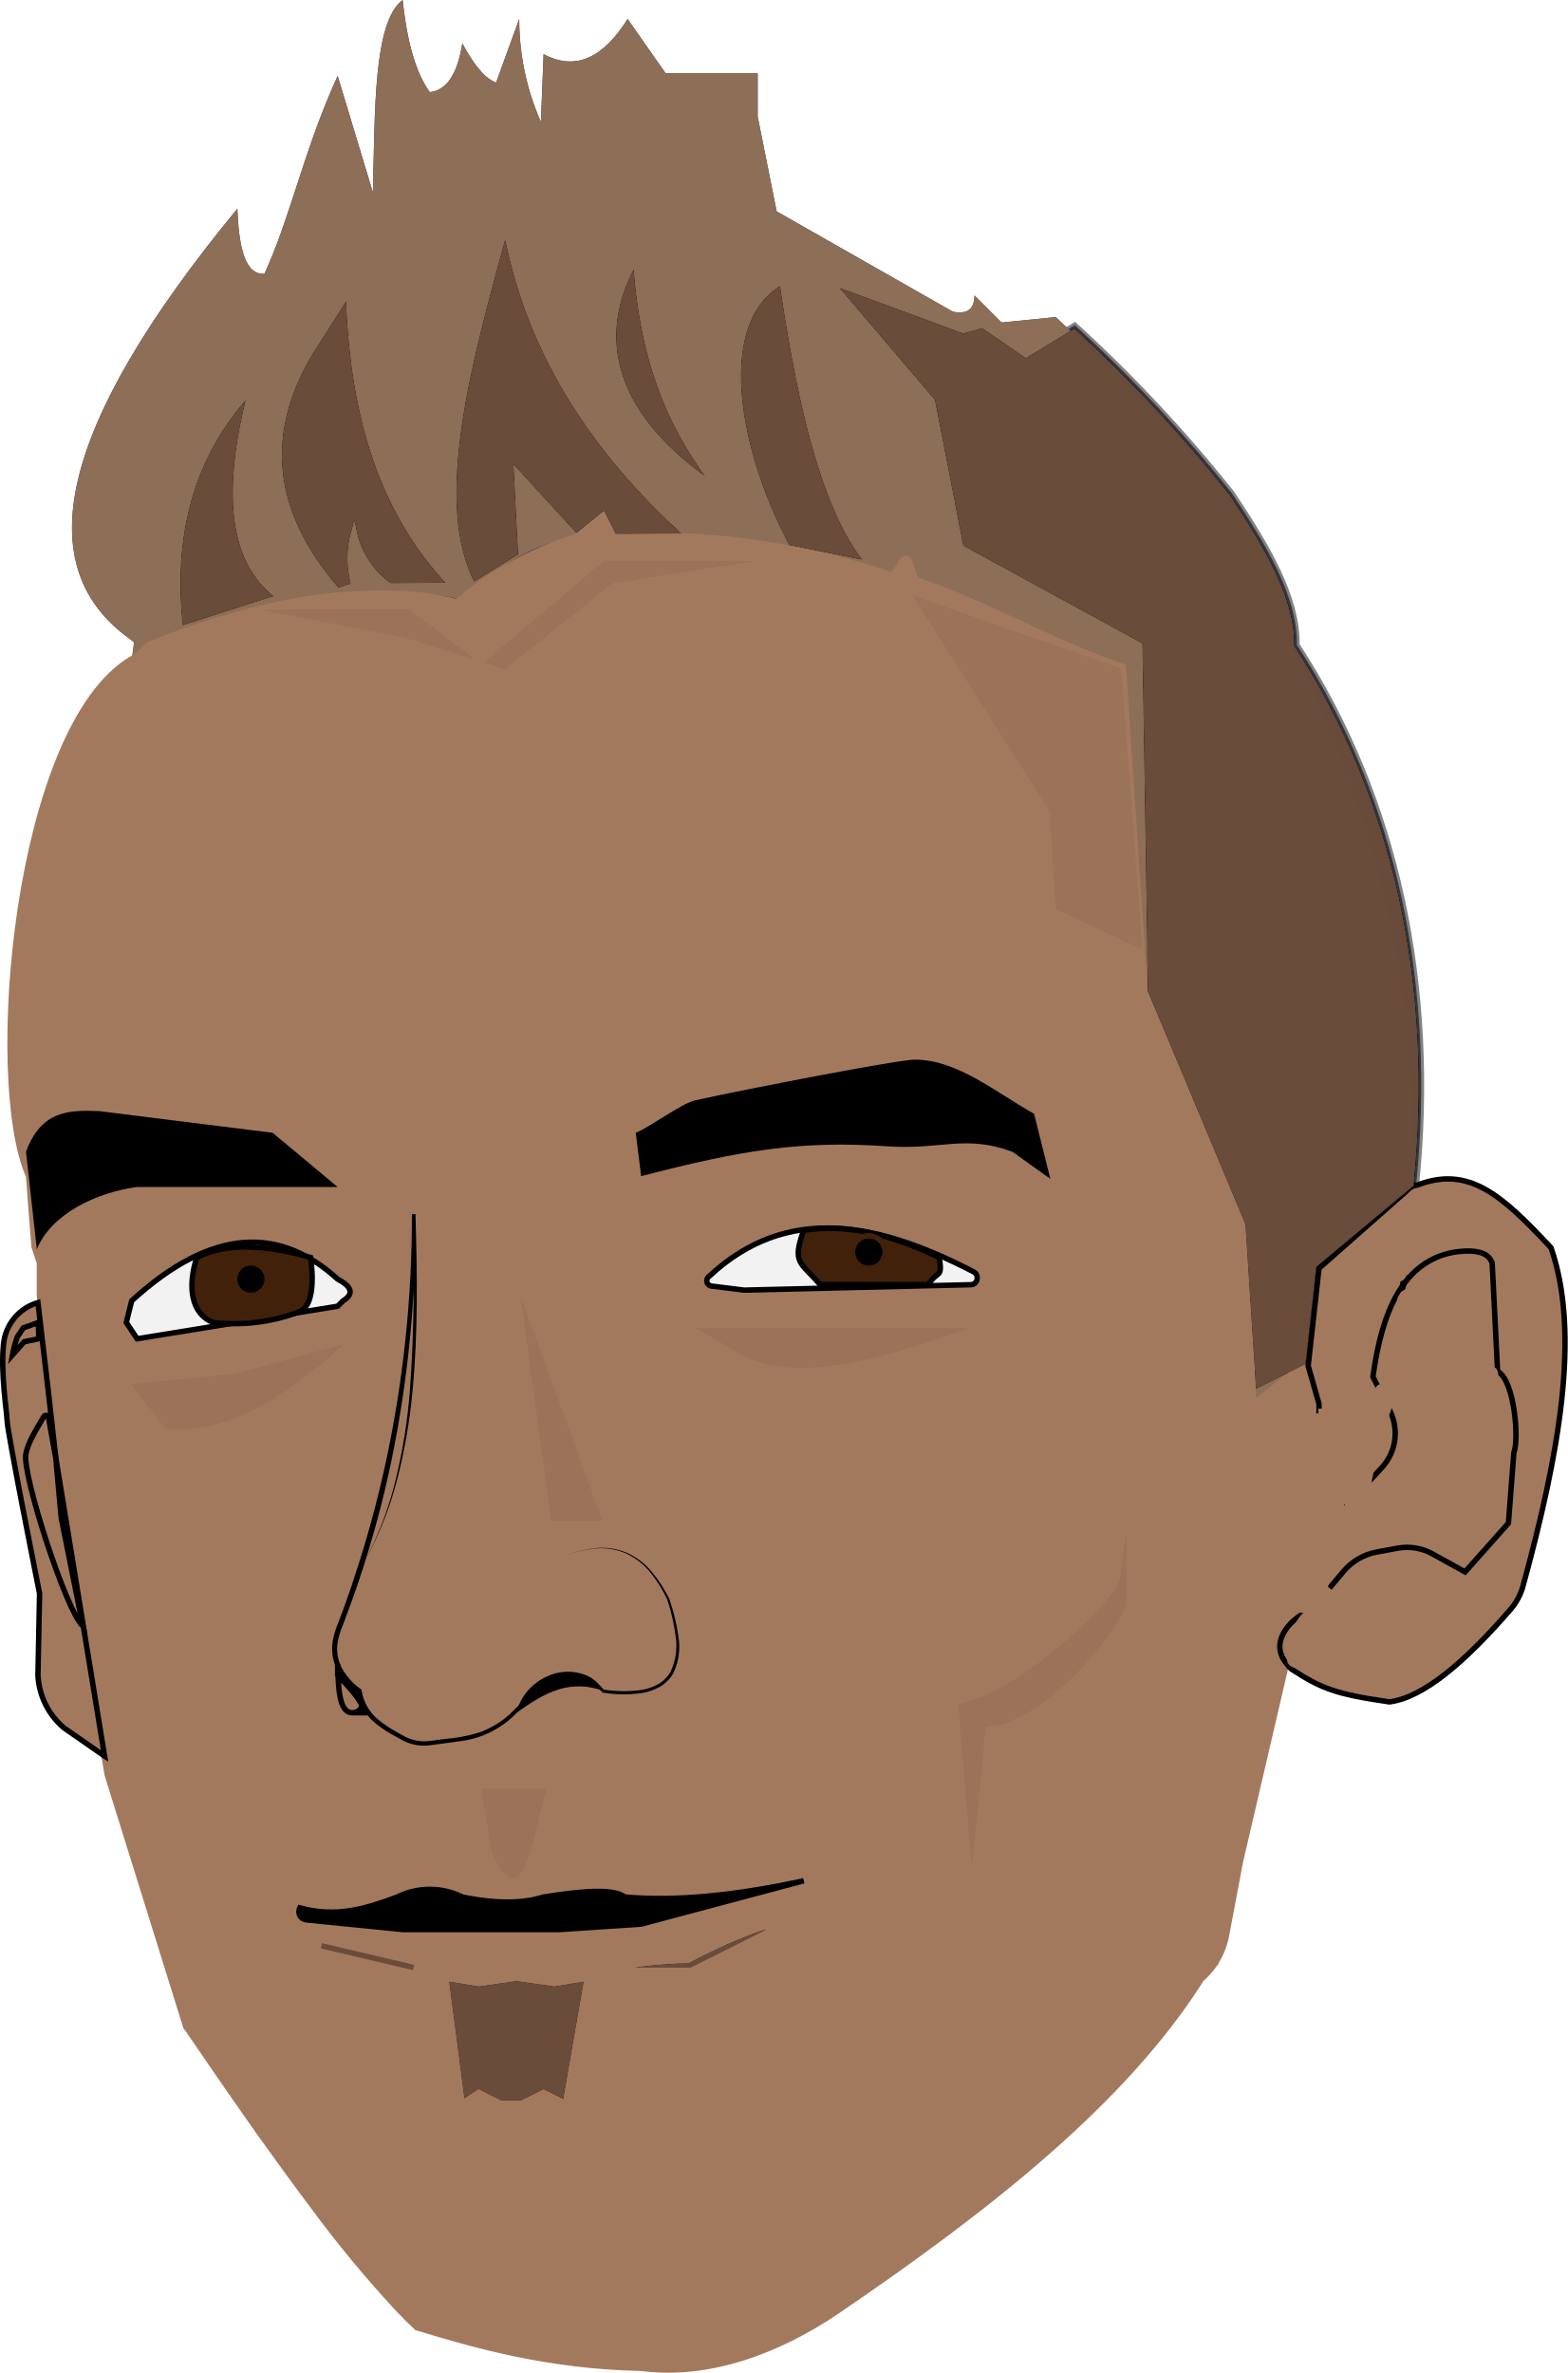
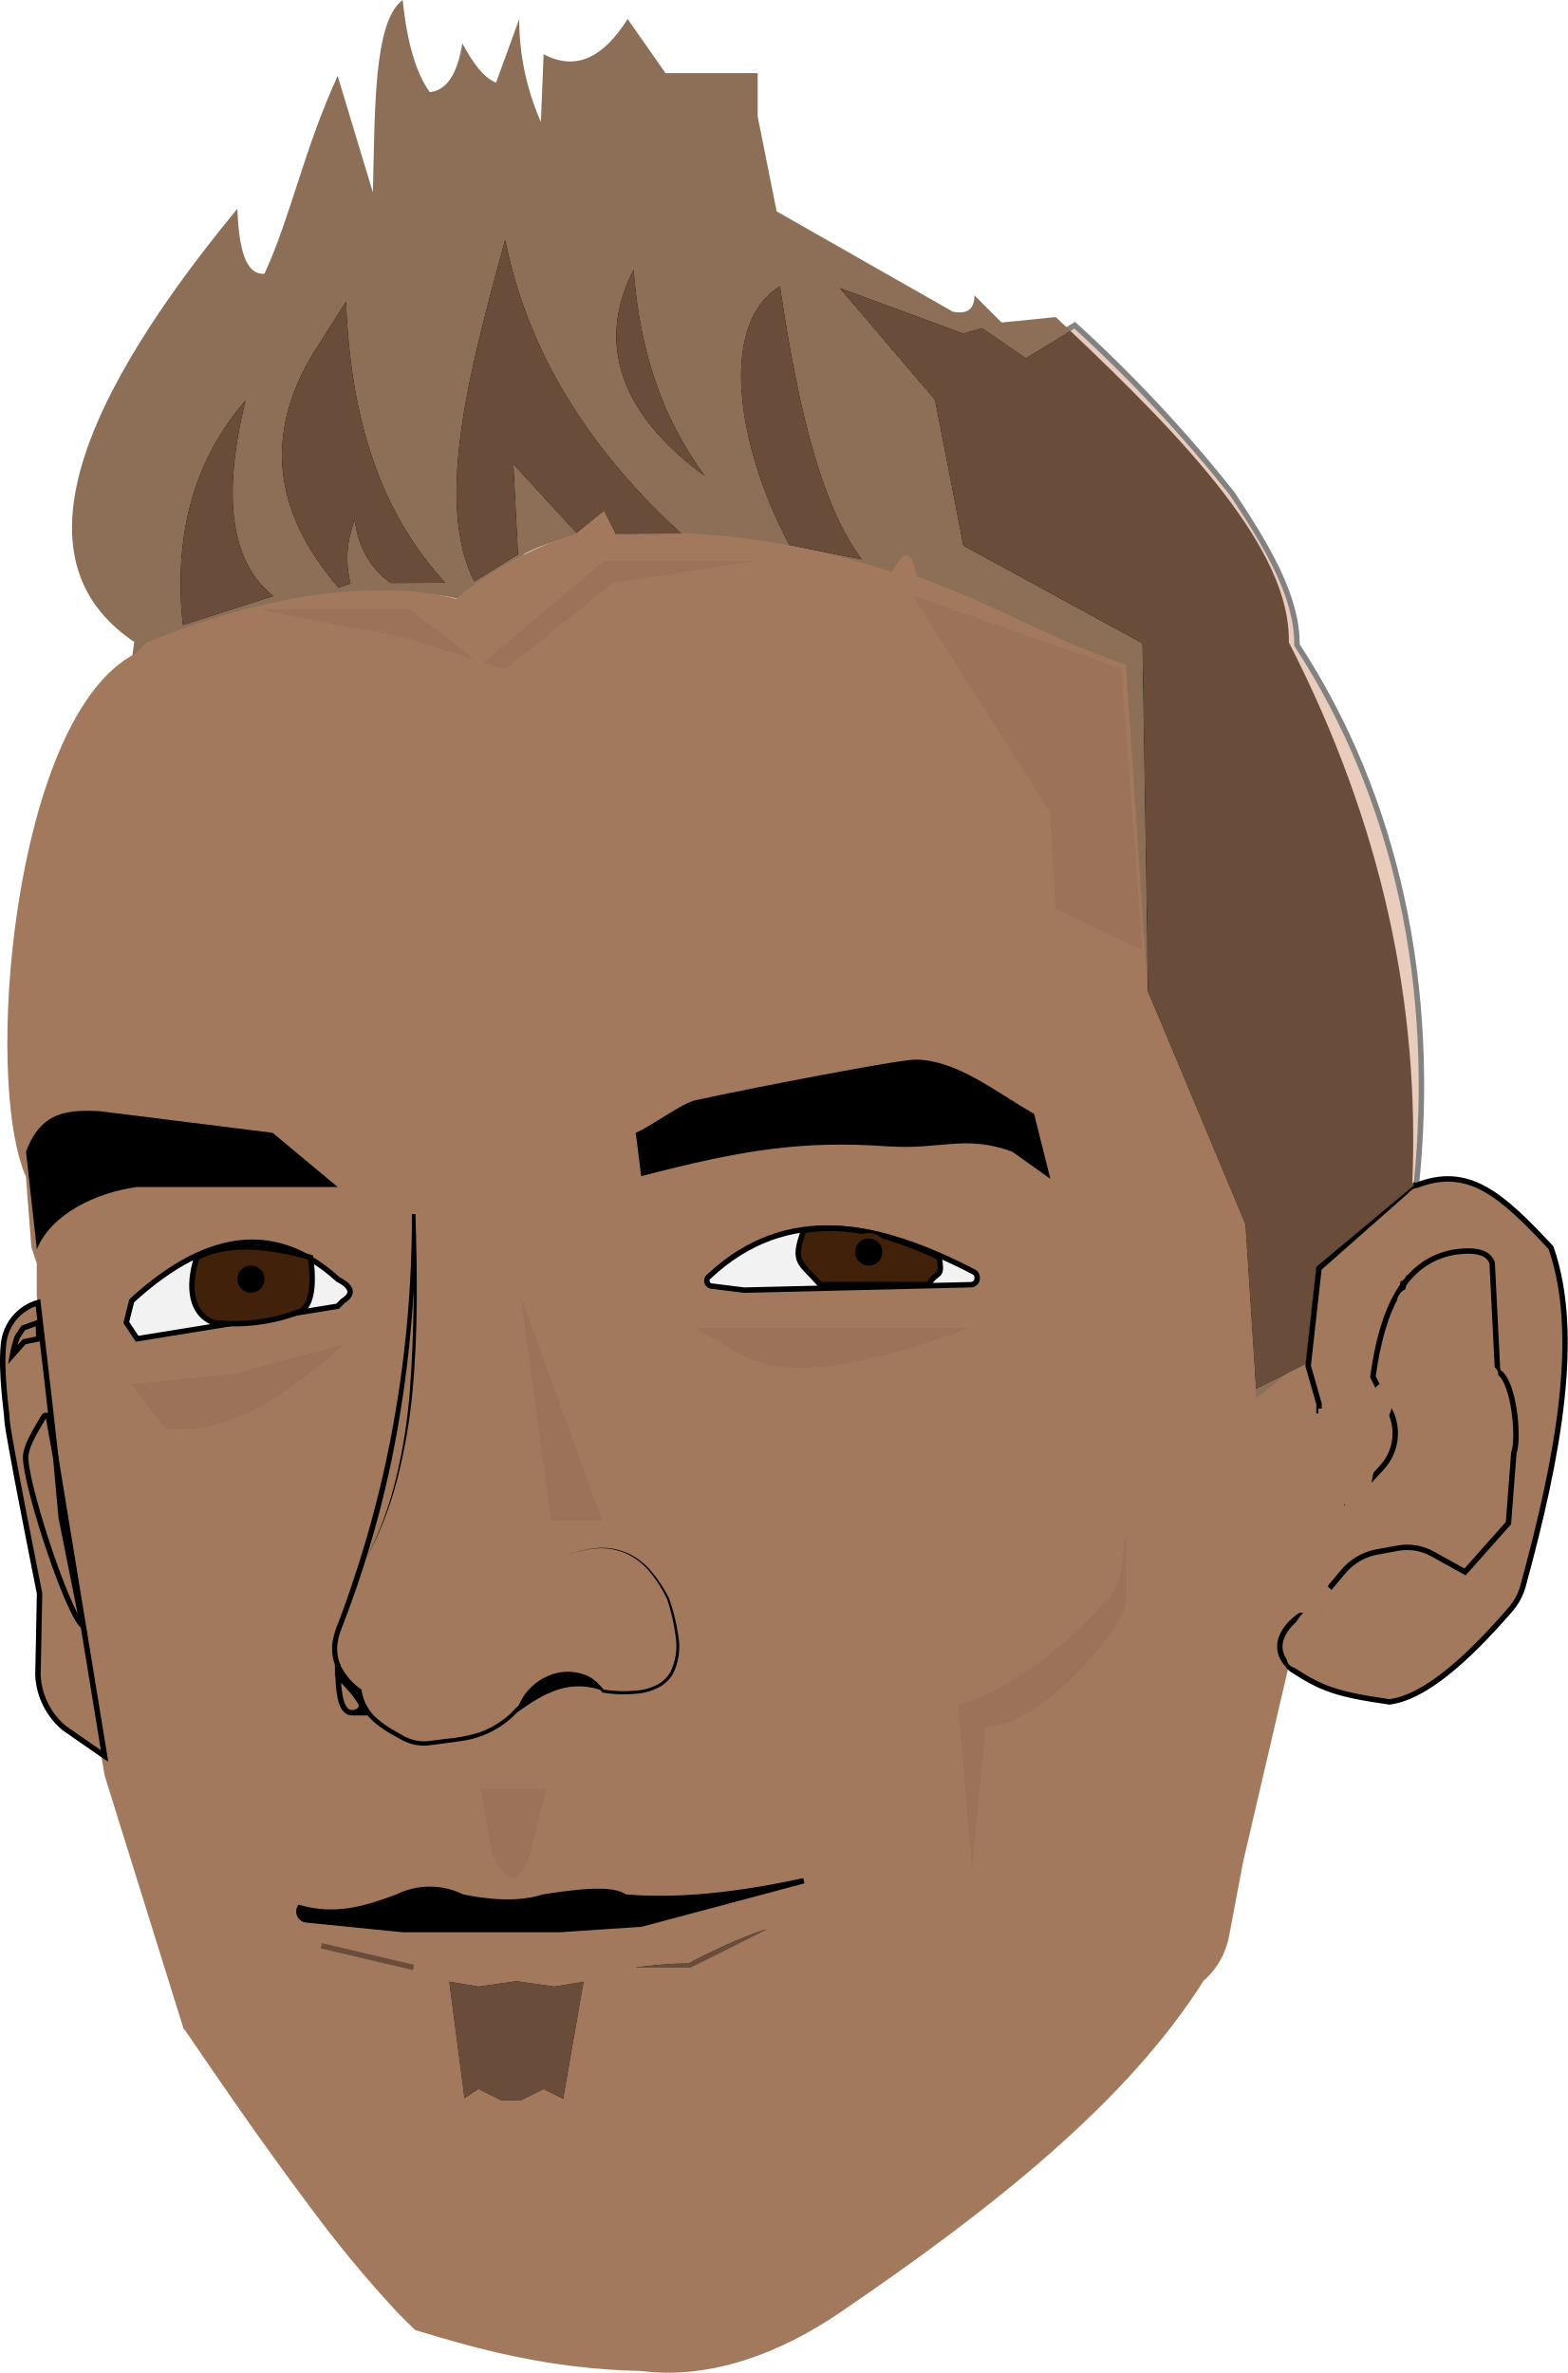
- <svg xmlns="http://www.w3.org/2000/svg" xmlns:xlink="http://www.w3.org/1999/xlink" viewBox="0 0 289.3 437.82">
+ <svg xmlns="http://www.w3.org/2000/svg" viewBox="0 0 289.3 437.82">
  <defs>
    <style>.cls-1{isolation:isolate;}.cls-2{fill:url(#linear-gradient);}.cls-3{fill:#8c6f56;}.cls-13,.cls-4,.cls-5{fill:#a3795e;}.cls-23,.cls-4{stroke:#a3795e;}.cls-10,.cls-11,.cls-12,.cls-13,.cls-23,.cls-26,.cls-4,.cls-6,.cls-7,.cls-8,.cls-9{stroke-miterlimit:10;}.cls-6{fill:#f2f2f2;}.cls-10,.cls-11,.cls-12,.cls-13,.cls-6,.cls-7,.cls-9{stroke:#000;}.cls-7{fill:#42210b;}.cls-8{stroke:#42210b;}.cls-23,.cls-9{fill:none;}.cls-11,.cls-12,.cls-28{fill:#d39674;}.cls-11{opacity:0.07;}.cls-11,.cls-12,.cls-26,.cls-27{mix-blend-mode:difference;}.cls-12,.cls-26,.cls-27{opacity:0.49;}.cls-14{fill:url(#linear-gradient-2);}.cls-15{fill:#f29e6d;}.cls-16{fill:url(#linear-gradient-3);}.cls-17{fill:url(#linear-gradient-4);}.cls-18{fill:url(#linear-gradient-5);}.cls-19{fill:url(#linear-gradient-6);}.cls-20{fill:url(#linear-gradient-7);}.cls-21{fill:url(#linear-gradient-8);}.cls-22{fill:url(#linear-gradient-9);}.cls-24{fill:url(#linear-gradient-10);}.cls-25{fill:url(#linear-gradient-11);}.cls-26{stroke:#d39674;}.cls-29{fill:url(#linear-gradient-12);}</style>
-     <linearGradient id="linear-gradient" x1="0.5" y1="187.21" x2="288.8" y2="187.21" gradientUnits="userSpaceOnUse">
-       <stop offset="0" stop-color="#5b2055" />
-       <stop offset="0.26" stop-color="#4c284c" />
-       <stop offset="0.71" stop-color="#373440" />
-       <stop offset="1" stop-color="#2f383b" />
-     </linearGradient>
-     <linearGradient id="linear-gradient-2" x1="259.08" y1="225.18" x2="262.78" y2="225.18" gradientUnits="userSpaceOnUse">
-       <stop offset="0" stop-color="#5b2055" />
-       <stop offset="0.15" stop-color="#581f53" />
-       <stop offset="0.26" stop-color="#4f1d4e" />
-       <stop offset="0.36" stop-color="#3f1a44" />
-       <stop offset="0.43" stop-color="#2f163b" />
-     </linearGradient>
-     <linearGradient id="linear-gradient-3" x1="261.06" y1="221.01" x2="261.06" y2="221.01" xlink:href="#linear-gradient-2" />
-     <linearGradient id="linear-gradient-4" x1="261.45" y1="220.69" x2="261.45" y2="220.69" xlink:href="#linear-gradient-2" />
-     <linearGradient id="linear-gradient-5" x1="259.29" y1="227.66" x2="261.34" y2="227.66" xlink:href="#linear-gradient-2" />
-     <linearGradient id="linear-gradient-6" x1="258.51" y1="234.24" x2="258.51" y2="234.24" xlink:href="#linear-gradient-2" />
-     <linearGradient id="linear-gradient-7" x1="242.32" y1="281.65" x2="253.41" y2="281.65" xlink:href="#linear-gradient-2" />
-     <linearGradient id="linear-gradient-8" x1="238.95" y1="302.29" x2="241.71" y2="302.29" xlink:href="#linear-gradient-2" />
-     <linearGradient id="linear-gradient-9" x1="242.75" y1="276.63" x2="243.41" y2="276.63" xlink:href="#linear-gradient-2" />
-     <linearGradient id="linear-gradient-10" x1="253.04" y1="260.81" x2="254.23" y2="260.81" xlink:href="#linear-gradient-2" />
-     <linearGradient id="linear-gradient-11" x1="254.53" y1="259.24" x2="255.96" y2="259.24" xlink:href="#linear-gradient-2" />
-     <linearGradient id="linear-gradient-12" x1="256.25" y1="246.59" x2="258.9" y2="246.59" xlink:href="#linear-gradient-2" />
  </defs>
  <g class="cls-1">
    <g id="Layer_2" data-name="Layer 2">
      <g id="portrait">
        <path class="cls-2" d="M281,292.67a11,11,0,0,1-2.29,4.26c-8.46,9.78-16.11,16.29-22.36,17.07-10-1.44-12.54-2.48-18-6l-.51-.48c-.18-.18-.34-.36-.48-.53h0l-8.5,36.5-2.59,13.71a13.9,13.9,0,0,1-.89,2.9l-.52,1.39c0,.89-.14,1.29-1,1.34h0l-29.84,1.83L107.44,370l-24.3,1.49-48.24,3-.6-.41L19.8,327.5l-.61-3.57-7.35-5.1A13.58,13.58,0,0,1,7,309.06L7.3,294s-6-30-6-32c0-1.24-1.23-8.68-.64-14.12A8.85,8.85,0,0,1,7,240.33l1.93,16.53L7.28,239l0-6-1-3-1-13c-7.89-17.74-2.39-82.89,19.06-95.48l.39-3L24.1,118l-.12-.09C5.45,104.68,10.35,79.1,43.8,38.5c.31,9.31,2.25,12.24,5,12C53.67,39.9,56,27.82,62.3,14l6.5,21.5C69.21,20.6,68.85,4,74.3,0c.81,7.9,2.49,13.54,5,17,3-.32,5.07-3.11,6-9,1.89,3.48,3.89,6.35,6.23,7.25L95.8,3.5a47,47,0,0,0,4,19l.5-12.5c6.07,3.23,11.14.46,15.5-6.5l7,10h17v8L143.3,39l32.5,18.5c2.8.57,4-.6,4-3l5,5,10-1,2.34,2.21L198.3,60a265.39,265.39,0,0,1,29,31c6.47,9.76,12.12,19.13,12,28,18.6,28.51,25.65,63.19,22,99.56,9.78-3.93,15.92,1.72,25,11.44C291.71,246.13,287.61,268.55,281,292.67Z" />
        <g id="Layer_11" data-name="Layer 11">
          <path class="cls-3" d="M260.57,218.66,243.3,234l-2,18-10,7-3-32-19-44-.27-8.07L207.3,123l-1.56-.55c-13.08-4.66-23.39-11.21-37-16.13l-1-.35c-.91-.32.32-2.34-.3-2.88a.51.51,0,0,0-.16-.09c-1-.35-2,3.34-3,3A139.3,139.3,0,0,0,127,98.91a109.83,109.83,0,0,0-11.21.08h-.6c-1.12-.3-1.73-5.12-2.87-5a1,1,0,0,0-.39.15l-.18.11-.32.23c-.78.62-1.83,1.71-2.8,2.66h0A7.44,7.44,0,0,1,106.3,99a33,33,0,0,0-10.2,3.53,45.66,45.66,0,0,0-4.77,3l-.09.06c-2.06,1.46-4.16,3.11-6.44,4.93a42.81,42.81,0,0,0-11.81-1A96.07,96.07,0,0,0,55,112c-1.74.4-3.5.83-5.28,1.31h0A207.79,207.79,0,0,0,24.3,122l.06-.48.39-3,.05-.06-.7-.48-.12-.09C5.45,104.68,10.35,79.1,43.8,38.5c.31,9.31,2.25,12.24,5,12C53.67,39.9,56,27.82,62.3,14l6.5,21.5C69.21,20.6,68.85,4,74.3,0c.81,7.9,2.49,13.54,5,17,3-.32,5.07-3.11,6-9,1.89,3.48,3.89,6.35,6.23,7.25L95.8,3.5a47,47,0,0,0,4,19l.5-12.5c6.07,3.23,11.14.46,15.5-6.5l7,10h17v8L143.3,39l32.5,18.5c2.8.57,4-.6,4-3l5,5,10-1,2.34,2.21C219,81.37,238.2,101.59,237.8,118.5,255.21,152.45,262,185.79,260.57,218.66Z" />
          <path class="cls-4" d="M262.56,218.89q-.12,2.58-.33,5.16a.62.62,0,0,1,0,.13c-.07,1-.16,1.94-.26,2.91h0c-.25,2.43-.55,4.86-.92,7.29a.76.76,0,0,1,0,.21c-.22,1.54-.47,3.08-.75,4.61,0,.16-.05.32-.08.48q-1.38,7.6-3.4,15.16c-.35,1.31-.71,2.62-1.09,3.93-.71,2.52-1.48,5-2.29,7.56q-1.56,4.88-3.33,9.73c-.27.76-.55,1.51-.84,2.27s-.44,1.21-.68,1.82h0c-.59,1.59-1.2,3.16-1.83,4.75l-.09.23c-.93,2.38-1.91,4.75-2.91,7.13l0,0c-.12.32-.26.65-.4,1q-.83,2-1.68,3.93-2.1,4.88-4.31,9.76h0l-8.5,36.5-2.59,13.71a14.15,14.15,0,0,1-2.44,5.63,13.73,13.73,0,0,1-2.16,2.35c-14.1,22.39-39.11,42.16-67.11,61.21-10.58,7.2-23.51,12.26-36.2,10.6-17.15-.33-30.84-4.24-41.5-7.5q-1.74-1.63-3.55-3.55a218.25,218.25,0,0,1-15.57-18.83c-3.23-4.29-6.56-8.89-10-13.69h0c-2.58-3.66-5.2-7.43-7.85-11.27-1.75-2.54-3.51-5.12-5.28-7.71L34.3,374,19.8,327.5l-.61-3.57-4.08-24.12-.86-5,0-.13-3.45-20.38v-.07l-.61-3.58a30.29,30.29,0,0,1-.42-4.25l-.07-.74v0l-.78-8.72L7.28,239l0-6-1-3-1-13c-7.89-17.74-2.39-82.89,19.06-95.48.31-.19.62-.36.94-.52l2-2a139.8,139.8,0,0,1,19-6.34q1.38-.36,2.73-.66a91.67,91.67,0,0,1,24-2.54A54.57,54.57,0,0,1,84.3,111a63.42,63.42,0,0,1,22-12,7.13,7.13,0,0,0,1.78-1.42l.07-.06a40.61,40.61,0,0,1,3.26-3l.32-.23.18-.11a1,1,0,0,1,.39-.15c1.14-.13,1.75,4.69,2.87,5h.6A109.83,109.83,0,0,1,127,98.91,139.3,139.3,0,0,1,164.3,106c1,.34,2-3.35,3-3a.51.51,0,0,1,.16.09c.61.46.82,2.23,1.27,3.23a1.14,1.14,0,0,0,.57.68c13.72,4.83,22.68,10.45,35.4,15.09l1,.36,1.56.55,3.52,52.77.48,7.23,19,44,.88,28.12.12,3.88,6.67-5.33L241.3,251l2-17,18-15C261.3,219.08,262.56,218.81,262.56,218.89Z" />
          <path d="M4.8,212.5c2.78-7.54,7.76-7.73,13.5-7.5l32,4,12,10h-37c-7.53,1-15.9,5-18.5,11.5Z" />
          <path d="M117.3,209l1,8c18.58-4.82,29.48-6.61,45.5-5.5,9.87.68,14.22-2.22,23,1l7,5-3-12c-7.09-4-14.24-10-22-10-3,0-30.22,5.25-40.5,7.5C125.74,203.56,120,207.92,117.3,209Z" />
          <path class="cls-5" d="M21.8,240.5c8.69-17.33,24.74-20.17,45-13l6,12c-15.4,6.56-30.38,12.56-46.5,9.5l-5-2Z" />
          <path class="cls-6" d="M24.3,240c15-13.72,27.42-13.62,38-4,2.6,1.37,3.08,2.71,1,4l-1,1-37,6-2-3Z" />
          <g id="Layer_12" data-name="Layer 12">
            <path class="cls-7" d="M36.3,232c-1.75,5.55-1,10.38,3,12a34.12,34.12,0,0,0,16-2c2.35-1,2.65-5.41,2-10C48.89,229.59,41.69,229.25,36.3,232Z" />
            <circle class="cls-8" cx="46.3" cy="236" r="3" />
          </g>
          <path class="cls-5" d="M127.3,237c2-20,39.32-23.14,59-2a5.09,5.09,0,0,0,0,2c.13.54-2,1-2,1l-5,4c-11.45,6-29.43,4.23-52-3Z" />
          <path class="cls-6" d="M130.87,235.46c14.39-13.43,31.2-9.93,48.82-.78a1.12,1.12,0,0,1,.61,1v.16a1.19,1.19,0,0,1-1.16,1.19l-41.84,1-5.85-.73A1,1,0,0,1,130.87,235.46Z" />
          <path class="cls-7" d="M148.3,227c-2.28,6.15-.5,5.88,3,10h20c1.69-2.75,2.65-.92,2-5C164.9,228,156.57,225.67,148.3,227Z" />
          <circle class="cls-8" cx="160.3" cy="231" r="3" />
          <path d="M104.3,287a21.93,21.93,0,0,1,5.64-1.37,11.68,11.68,0,0,1,5.72.86,12.63,12.63,0,0,1,4.62,3.54,25,25,0,0,1,3.18,4.89h0v0a35.21,35.21,0,0,1,1.68,6.8,11.39,11.39,0,0,1-.91,7,6.73,6.73,0,0,1-2.55,2.53,10.24,10.24,0,0,1-3.38,1.14,24.06,24.06,0,0,1-7-.09h-.11l-.07-.09a6.56,6.56,0,0,0-5.66-2.47,12.41,12.41,0,0,0-5.92,2.62,44.29,44.29,0,0,0-5,4.45,17.5,17.5,0,0,1-5.83,3.53,17.19,17.19,0,0,1-3.32.84l-3.34.46c-1.12.14-2.18.32-3.36.43a8.52,8.52,0,0,1-3.46-.54,10.17,10.17,0,0,1-1.55-.77l-1.48-.82A19.72,19.72,0,0,1,69.35,318a9.46,9.46,0,0,1-3.48-5.92l.17.29a12.79,12.79,0,0,1-3.9-4.39,8.72,8.72,0,0,1-.62-5.86,18,18,0,0,1,.91-2.77l1-2.67c.62-1.8,1.29-3.58,1.86-5.39a205.59,205.59,0,0,0,6-22A215.41,215.41,0,0,0,76,224h.66c.32,10.89.49,21.83-.55,32.71a103.52,103.52,0,0,1-2.79,16.12,64.69,64.69,0,0,1-6,15.18,64.08,64.08,0,0,0,5.75-15.24,103.29,103.29,0,0,0,2.55-16.11A265.23,265.23,0,0,0,76,224h.66a216.49,216.49,0,0,1-4.43,45.48,194.45,194.45,0,0,1-6,22.11c-.58,1.81-1.27,3.6-1.9,5.4l-1,2.67a17.45,17.45,0,0,0-.89,2.64,7.78,7.78,0,0,0,.53,5.27,11.73,11.73,0,0,0,3.61,4.08l.15.11,0,.18a8.58,8.58,0,0,0,3.16,5.41,19.58,19.58,0,0,0,2.7,1.86l1.46.83a8.5,8.5,0,0,0,1.45.72,7.58,7.58,0,0,0,3.13.51c1.05-.09,2.21-.27,3.3-.41a30.43,30.43,0,0,0,6.52-1.22,17,17,0,0,0,5.61-3.36,43.31,43.31,0,0,1,5-4.48,13.17,13.17,0,0,1,6.25-2.7,6.54,6.54,0,0,1,3.43.58,8.24,8.24,0,0,1,2.73,2.13l-.18-.1a24,24,0,0,0,6.87.12,9.93,9.93,0,0,0,3.21-1.05,6.23,6.23,0,0,0,2.35-2.32,11.18,11.18,0,0,0,.93-6.65,35.82,35.82,0,0,0-1.56-6.76v0a24,24,0,0,0-3.06-4.89,12.6,12.6,0,0,0-4.49-3.54,11.47,11.47,0,0,0-5.64-.93A21.63,21.63,0,0,0,104.3,287Z" />
          <path class="cls-9" d="M62.3,307c.11,5.91.57,9.24,3,9h2.2c-1.48-3.39-3.51-5-5.2-7Z" />
          <path class="cls-10" d="M55.3,352c6.78,1.85,12.19.16,18-2a13.42,13.42,0,0,1,12,0c6.54,1.33,11.35,1.16,15,0,6.89-1.09,12.85-1.64,15,0,9.43.85,20.55-.29,33-3l-30,8-15,1h-29l-17.77-1.78A1.54,1.54,0,0,1,55.3,352Z" />
          <path class="cls-11" d="M88.3,330l2,12c2.87,6.11,5.57,7.22,8,0l3-12" />
          <polygon class="cls-12" points="82.3 365 85.3 388 88.3 386 92.3 388 96.3 388 100.3 386 104.3 388 108.3 365 102.3 366 95.3 365 88.3 366 82.3 365" />
          <path class="cls-13" d="M281,292.67a11,11,0,0,1-2.29,4.26c-8.46,9.78-16.11,16.29-22.36,17.07-10-1.44-12.54-2.48-18-6l-.51-.48v0c.61-1.35,1.21-2.69,1.79-4h0c.66-1.51,1.31-3,1.93-4.52v0c.27-.63.53-1.27.78-1.9q.18-.4.33-.81v0c.23-.52.43-1.06.64-1.58l.09-.23,0-.06q2.85-7.15,5.28-14.34h0c.18-.54.36-1.07.53-1.62s.46-1.4.69-2.1h0c.12-.36.23-.72.34-1.08.28-.88.55-1.77.82-2.65v0q2.06-6.72,3.67-13.48l0-.12c.11-.42.2-.85.3-1.27h0l0-.11c.06-.22.11-.43.15-.65a.24.24,0,0,0,0-.08c.16-.65.3-1.31.45-2,.41-1.84.79-3.69,1.15-5.53v-.08c.25-1.23.47-2.47.69-3.7.5-2.82,1-5.65,1.33-8.47h0l.12-.89c.17-1.3.33-2.59.47-3.88.07-.58.13-1.15.19-1.73v0c.08-.76.15-1.52.22-2.29,0-.17,0-.35.05-.52,0-.34.06-.67.08-1s.06-.56.07-.84v0c.08-.84.14-1.67.19-2.51,0-.27,0-.54.05-.81.07-.93.12-1.87.16-2.81,0-.25,0-.51,0-.76l.78-.33c9.78-3.93,15.92,1.72,25,11.44C291.71,246.13,287.61,268.55,281,292.67Z" />
          <path class="cls-9" d="M242.32,297c-.25.63-.51,1.27-.78,1.9v0c-.62,1.51-1.27,3-1.93,4.52h0c-.58,1.35-1.18,2.69-1.79,4v0c-.18-.18-.34-.36-.48-.53-3.44-4.22,1.32-8.6,4.31-9.76A6.15,6.15,0,0,1,242.32,297Z" />
          <path class="cls-9" d="M242.65,296.2c.23-.53.44-1.07.65-1.6V297a1.71,1.71,0,0,0-.82,0h0l-.12,0Q242.5,296.61,242.65,296.2Z" />
          <path class="cls-9" d="M260.56,218.89c0,.25,0,.51,0,.76,0,.94-.09,1.88-.16,2.81,0,.27,0,.54-.05.81-.05.84-.11,1.67-.19,2.51,0,.29,0,.57-.07.86s-.05.67-.08,1c0,.17,0,.35-.05.52-.07.78-.14,1.55-.22,2.32-.06.58-.12,1.15-.19,1.73-.14,1.29-.3,2.58-.47,3.88l-.12.9c-.38,2.82-.83,5.65-1.33,8.47-.22,1.26-.45,2.52-.7,3.78-.36,1.84-.74,3.69-1.15,5.53-.15.65-.29,1.31-.45,2a.24.24,0,0,1,0,.08c-.05.26-.11.51-.18.77-.1.44-.2.88-.31,1.32,0,0,0,0,0,0q-1.62,6.76-3.68,13.51-.57,1.89-1.17,3.78c-.23.7-.45,1.4-.69,2.1s-.35,1.09-.53,1.63q-2.43,7.18-5.28,14.34l-.12.29V259l-2-7,2-18,17-15Z" />
          <path class="cls-9" d="M245.3,293l2.52-3a10.6,10.6,0,0,1,6.29-3.67l3.79-.69a9.62,9.62,0,0,1,6.42,1.06l6,3.32,8-9,1-13c1-2.43.11-13.45-3-15-.26-5.15-.59-11.71-1-20-.6-1.68-2.43-2.65-7-2-9.37,1.68-13.34,10.76-15,23l3.13,6.26A9.32,9.32,0,0,1,255,270.73L248.3,278" />
          <path class="cls-14" d="M261.37,221.57a1.38,1.38,0,0,0-.94,2c.51.85,1.46.44,2.28.51a3.42,3.42,0,0,0-2.19,1.17c.07-.05.54-.52.57-.51.23.13.09.47-.07.68l-1.94,2.5,3.7-1a6.3,6.3,0,0,0-3.55,1.92" />
          <path class="cls-5" d="M261,220.12a2.9,2.9,0,0,0-1.92,4,2.51,2.51,0,0,0,1.79,1.39,16.63,16.63,0,0,0,1.87,0l-.4-2.94a4.86,4.86,0,0,0-3.08,1.86,1.48,1.48,0,0,0,.38,1.93,1.51,1.51,0,0,0,2-.12c.09-.07.16-.15.24-.22l.17-.16c.24-.23.21.07-.5.26l-1.46-.39a1.09,1.09,0,0,1-.2-1.29l-.05.08c.23-.3,0,0-.08.11l-.58.74-1.1,1.42a1.5,1.5,0,0,0,1.46,2.5l3.7-1a1.51,1.51,0,0,0,1.05-1.84,1.55,1.55,0,0,0-1.85-1,7.79,7.79,0,0,0-4.21,2.31,1.5,1.5,0,0,0,2.12,2.12,3.22,3.22,0,0,1,.69-.64c-.1.05-.17.12,0,0l.19-.14.45-.27.43-.21c.19-.09-.24.09,0,0l.22-.08a6.58,6.58,0,0,1,1-.25l-.8-2.89-3.7,1,1.46,2.51,1.24-1.59a6,6,0,0,0,1.27-1.94,1.67,1.67,0,0,0-2.15-2.07,3.89,3.89,0,0,0-1,.81l2.36,1.82c-.22.3,0,0,0,0s0,0-.06,0a1.92,1.92,0,0,0,.26-.17c.05,0,.31-.18.11-.06s.07,0,.12-.05l.25-.08.57-.14a1.5,1.5,0,0,0,1.07-1.65,1.52,1.52,0,0,0-1.47-1.3c-.35,0-.69,0-1,0h-.27c-.27,0,.28,0,.1,0s0,0,.08,0c-.26-.12.24.22,0,0l.11.14c-.06-.12-.06-.11,0,0s0,.12,0,0l0,.22a.33.33,0,0,1,0-.14q0-.16,0,.18l0-.08c.05-.15,0-.12-.05.11,0,0,.24-.29,0-.08s.07,0,.06,0c-.18.13-.22.16-.12.1a.41.41,0,0,1,.11-.07s-.37.11,0,0a1.52,1.52,0,0,0,1.05-1.84,1.53,1.53,0,0,0-1.85-1Z" />
          <path class="cls-15" d="M259.81,221v0l.06-.4a0,0,0,0,0,0,0l.15-.36v0l.23-.3h0l.31-.24h0l.36-.16h0l.4-.06h0l.4.06h0l.36.15h0l.3.23h0l.23.3h0l.15.35h0l.05.4h0l-.05.4h0a1.08,1.08,0,0,0,0-.59,1,1,0,0,0-.17-.56,1.13,1.13,0,0,0-.39-.42,1.05,1.05,0,0,0-.51-.27l-.4-.05a1.47,1.47,0,0,0-.76.2l-.3.23a1.45,1.45,0,0,0-.38.67,1.4,1.4,0,0,0,0,.81l.15.36h0a1.23,1.23,0,0,0,.24.31h0l.31.24a1,1,0,0,0,.37.16h0l.39.05h0l.21,0,.2,0h0a1.34,1.34,0,0,0,.37-.16s.31-.23.15-.12.11-.07.16-.12h0l.24-.31h0l.15-.36h0v0c0-.07,0-.15,0-.21s0-.13,0-.2v0a1.17,1.17,0,0,0-.12-.58,1.24,1.24,0,0,0-.31-.48,1.21,1.21,0,0,0-.49-.31,1.15,1.15,0,0,0-.58-.13l-.39.06a1.54,1.54,0,0,0-.67.38l-.23.3a1.58,1.58,0,0,0-.21.76Z" />
          <path class="cls-16" d="M261.06,221" />
          <path class="cls-5" d="M261.06,222.51a1.5,1.5,0,0,0,0-3,1.5,1.5,0,0,0,0,3Z" />
          <path class="cls-17" d="M261.45,220.69" />
          <path class="cls-5" d="M261.45,222.19a1.5,1.5,0,0,0,0-3,1.5,1.5,0,0,0,0,3Z" />
          <path class="cls-18" d="M261.34,223a9.22,9.22,0,0,1-.32,2.21l-.3,1.33a4.58,4.58,0,0,1-.4,1.2,3.55,3.55,0,0,0-.3.54,1.87,1.87,0,0,0-.08.67,20.6,20.6,0,0,0,.09,2.22.32.32,0,0,0,.23-.07,1.09,1.09,0,0,0-.54.45,2.68,2.68,0,0,0-.11.49c0,.17-.15.34-.32.35" />
          <path class="cls-5" d="M259.84,223a7,7,0,0,1-.27,1.81,19.77,19.77,0,0,1-.48,2c0,.1,0,.1,0,0a2.25,2.25,0,0,1-.12.21c-.07.13-.16.26-.22.4a3.17,3.17,0,0,0-.32,1.42,19.65,19.65,0,0,0,.09,2.3c.06.73.64,1.61,1.5,1.5a2.66,2.66,0,0,0,1-.27l-1.51-2.59a2.42,2.42,0,0,0-1,.88,2,2,0,0,0-.26.58,1.87,1.87,0,0,0,0,.25c-.06.25,0,.17.16-.22l.66-.39-.12,0a1.5,1.5,0,0,0,.8,2.89,2,2,0,0,0,1.35-1.34c0-.08.12-.35.08-.43.11.24-.6.59-.1.33a1.5,1.5,0,1,0-1.51-2.59l-.12,0,.76-.2H260l1.5,1.5c-.06-.74,0-1.48-.09-2.22,0-.22,0-.18-.06-.06a2.3,2.3,0,0,1,.23-.4,4.75,4.75,0,0,0,.46-1.17,17.66,17.66,0,0,0,.77-4.32,1.5,1.5,0,1,0-3,0Z" />
          <path class="cls-19" d="M258.51,234.24" />
          <path class="cls-5" d="M258.51,235.74a1.5,1.5,0,0,0,0-3,1.5,1.5,0,0,0,0,3Z" />
          <path class="cls-20" d="M253.41,265.86c0,2.14-1.32,4.06-1.66,6.17a9.05,9.05,0,0,1-.62,3c-.39.71-1.11,1.23-1.39,2-.16.46-.15,1-.27,1.43-.3,1.19-1.35,2-2,3.1a6.48,6.48,0,0,0-.76,2.59,4,4,0,0,1-.17.93,3.94,3.94,0,0,1-.41.72,12.28,12.28,0,0,0-1.23,2.32,22.41,22.41,0,0,0-.75,2.41l-1.86,6.86" />
          <path class="cls-5" d="M251.91,265.86a13.32,13.32,0,0,1-1.13,4c-.47,1.33-.38,2.76-.8,4.07-.38,1.15-1.48,1.83-1.78,3.06a6,6,0,0,1-.46,1.72c-.35.58-.84,1.08-1.23,1.63a8.37,8.37,0,0,0-1.25,3.63c-.22,1.31-1.28,2.5-1.78,3.76a89,89,0,0,0-2.61,9.27,1.51,1.51,0,0,0,2.9.8c.82-3.05,1.39-6.36,2.61-9.27.59-1.42,1.61-2.49,1.82-4.05a6.87,6.87,0,0,1,1.58-3.51,6,6,0,0,0,.95-1.58c.24-.61.19-1.31.45-1.91a10,10,0,0,1,1.06-1.39,4.94,4.94,0,0,0,.74-1.93,22,22,0,0,1,.9-4.08,12.79,12.79,0,0,0,1-4.25c0-1.93-3-1.93-3,0Z" />
          <path class="cls-21" d="M241.71,298.43a8.39,8.39,0,0,0-1.9,3.32,10.17,10.17,0,0,0-.17,1.35,13.43,13.43,0,0,1-.69,3.06" />
          <path class="cls-5" d="M240.65,297.37a7.73,7.73,0,0,0-2.47,5.33l-.06.55c0,.18,0,.18,0,0,0,.09,0,.19-.05.28a13,13,0,0,1-.57,2.21,1.52,1.52,0,0,0,1.05,1.84,1.54,1.54,0,0,0,1.85-1,13.7,13.7,0,0,0,.54-2.07c.08-.46.15-.92.2-1.39,0-.13,0-.27,0-.4s.08-.62,0-.28a6.45,6.45,0,0,1,.23-.89c.07-.16.06-.15,0,0a2.4,2.4,0,0,1,.11-.23c.08-.15.16-.3.25-.45a7.52,7.52,0,0,1,.5-.75c0-.05.37-.48.16-.22l.32-.4a1.54,1.54,0,0,0,0-2.12,1.51,1.51,0,0,0-2.12,0Z" />
          <path class="cls-22" d="M243.39,262.26c-1.67,10.36.53,18.27-.09,28.74" />
          <path class="cls-5" d="M241.94,261.87c-1.51,9.71.4,19.38-.14,29.13-.11,1.93,2.89,1.92,3,0,.52-9.45-1.44-18.92,0-28.34.3-1.89-2.59-2.7-2.89-.79Z" />
          <path class="cls-23" d="M243.76,261.46v-1.57" />
          <path class="cls-24" d="M253.06,263.79a12.09,12.09,0,0,1,1.17-6" />
          <path class="cls-5" d="M254.56,263.79a12.68,12.68,0,0,1,0-1.51,4.78,4.78,0,0,1,.08-.75l0,.19,0-.22c0-.12.05-.24.07-.37.1-.47.22-.94.37-1.41.07-.24.16-.47.25-.71,0-.09.1-.39,0,0a2,2,0,0,1,.18-.39,1.53,1.53,0,0,0-.54-2.05,1.52,1.52,0,0,0-2.05.54,13.82,13.82,0,0,0-1.38,6.72,1.5,1.5,0,0,0,3,0Z" />
          <path class="cls-25" d="M255.28,259.74l-.74,2.05a5.75,5.75,0,0,1,0-.83,9.19,9.19,0,0,1,.41-2.67,4.49,4.49,0,0,0,.41-1.27.34.34,0,0,0-.05-.26c-.06-.07-.19-.09-.23,0a.87.87,0,0,0,.87-.05" />
          <path class="cls-5" d="M253.83,259.34l-.74,2.05,3,.4a11.92,11.92,0,0,1,.12-2.23l-.05.39a5.9,5.9,0,0,1,.24-1.09c.11-.34.28-.66.38-1a2.21,2.21,0,0,0-.12-1.85,1.68,1.68,0,0,0-2.59-.31,1.5,1.5,0,0,0-.41,1.26,1.41,1.41,0,0,0,.72,1.1,2.62,2.62,0,0,0,1.2.29,2.35,2.35,0,0,0,1.18-.35,1.5,1.5,0,1,0-1.51-2.59c-.13.08-.08.06.15-.05l-.14,0,.39-.06h-.22l.4,0c-.14,0-.32-.11.06.07l.31,2.35,0,0-.66.38h0l-.4.05h.06l-.4-.05,0,0-.66-.39-.3-.5,0-.4a.89.89,0,0,1,0,.23l.06-.4a5.48,5.48,0,0,1-.37,1.1,5.51,5.51,0,0,0-.31,1.21,12.88,12.88,0,0,0-.2,2.77,1.5,1.5,0,0,0,2.94.4l.74-2.05a1.5,1.5,0,0,0-1.05-1.84,1.52,1.52,0,0,0-1.84,1Z" />
          <path class="cls-13" d="M19.3,324l-.11-.07-7.35-5.1A13.58,13.58,0,0,1,7,309.06L7.3,294s-6-30-6-32c0-1.24-1.23-8.68-.64-14.12A8.85,8.85,0,0,1,7,240.33l1.93,16.53L10.3,269Z" />
          <path class="cls-13" d="M4.3,245l-1.1,1.65A20.67,20.67,0,0,0,2.3,250l2.15-2.44L7.16,247l-.09-3Z" />
          <path class="cls-13" d="M9,261.82a.52.52,0,0,0-1-.32c-1.27,2.18-2.85,4.64-3.23,6.75-.71,3.86,7.53,29.2,10.52,31.75l-4-20-1-11Z" />
          <path d="M95.3,316a9.42,9.42,0,0,1,2.38-4.39,10.29,10.29,0,0,1,4.39-2.75,8.89,8.89,0,0,1,5.28-.05,6.51,6.51,0,0,1,4,3.19,12.4,12.4,0,0,0-8.35-.28,18.51,18.51,0,0,0-3.79,1.72C97.91,314.17,96.69,315.05,95.3,316Z" />
          <path d="M64.3,316a5.15,5.15,0,0,1,.88-.44,3.71,3.71,0,0,0,.66-.32.62.62,0,0,0,.32-.35,6,6,0,0,0,.14-.89,1.3,1.3,0,0,1,.64.89,1.09,1.09,0,0,1-.09.68,1.32,1.32,0,0,1-.47.52,1.8,1.8,0,0,1-1.09.24A1.92,1.92,0,0,1,64.3,316Z" />
          <path class="cls-12" d="M83.3,108l-11.38.08A16.35,16.35,0,0,1,65.3,98a18.09,18.09,0,0,0,0,10l-3,1c-12.9-14.74-13.79-29.41-5-44l7-11C64.88,74.59,69.51,93.59,83.3,108Z" />
          <path class="cls-12" d="M127,98.92,113.3,99l-2-4-5,4-11-12,.8,15.57L87.3,108c-8.24-15.38-.54-42.11,6-66C97.19,64.07,109,82.81,127,98.92Z" />
          <path class="cls-12" d="M117.3,48C109,62.26,113,77.17,132.3,90,124.69,80.22,118.51,68.12,117.3,48Z" />
          <path class="cls-12" d="M46.3,72c-11,11.77-15,26.61-13,44l18.22-5.85C43.26,104.34,41,92.16,46.3,72Z" />
          <line class="cls-26" x1="59.3" y1="359" x2="76.3" y2="363" />
          <g class="cls-27">
            <polyline points="117.3 363 127.3 363 141.3 356" />
            <path class="cls-28" d="M117.3,363c.83-.15,1.67-.23,2.5-.33s1.67-.15,2.5-.22,1.67-.13,2.5-.17l2.5-.06-.37.09c1.16-.6,2.29-1.26,3.48-1.79L134,358.8c1.19-.54,2.41-1,3.62-1.51.6-.27,1.22-.47,1.84-.7s1.23-.44,1.87-.63l0,.08c-4.66,2.35-9.3,4.73-14,7h0l-10,0Z" />
          </g>
          <path class="cls-5" d="M262.54,223.14a1.5,1.5,0,0,0,0-3,1.5,1.5,0,0,0,0,3Z" />
          <path class="cls-12" d="M144.3,52c2.68,18,6.84,41.12,16,52l-15-3C135.33,82.32,131.65,58.88,144.3,52Z" />
          <path class="cls-29" d="M258.9,241.5a7.51,7.51,0,0,1-.86,3.06,15.91,15.91,0,0,0-.68,1.45,10.39,10.39,0,0,0-.44,1.85l-.67,3.83" />
          <path class="cls-5" d="M257.4,241.5c-.07,1.54-1.13,2.87-1.61,4.47a21.24,21.24,0,0,0-.52,2.64l-.46,2.68a1.53,1.53,0,0,0,1,1.84,1.51,1.51,0,0,0,1.85-1,46.53,46.53,0,0,1,1-5.51,6.9,6.9,0,0,1,.44-.94c.22-.44.42-.88.6-1.33a8.19,8.19,0,0,0,.62-2.81,1.5,1.5,0,0,0-3,0Z" />
          <path class="cls-5" d="M255.8,252.33a7.32,7.32,0,0,1-.49,1.76l.15-.36c-.09.22-.2.44-.31.66l2.79.76a13,13,0,0,1,0-2.57,1.06,1.06,0,0,0-.13-.58,1.14,1.14,0,0,0-.31-.48,1.5,1.5,0,0,0-1.06-.44,1.54,1.54,0,0,0-1.06.44l-.23.3a1.48,1.48,0,0,0-.21.76,13,13,0,0,0,0,2.57l.05.39a1.23,1.23,0,0,0,.27.52,1.46,1.46,0,0,0,.78.53,1.8,1.8,0,0,0,.8,0,1.52,1.52,0,0,0,.9-.69,8.49,8.49,0,0,0,.95-2.78,1.22,1.22,0,0,0,0-.6,1.12,1.12,0,0,0-.18-.55,1.52,1.52,0,0,0-.9-.69,1.49,1.49,0,0,0-1.15.15l-.31.23a1.54,1.54,0,0,0-.38.67Z" />
          <path class="cls-5" d="M261.1,237.9a3.86,3.86,0,0,0-1,.16,4,4,0,0,0-.86.41,4.1,4.1,0,0,0-.71.6,3.27,3.27,0,0,0-.53.8h2.59l0-.07.15.35a1.17,1.17,0,0,1-.05-.2l.05.4a1,1,0,0,1,0-.24l-.05.4a.77.77,0,0,1,.07-.26l-.15.35a1,1,0,0,1,.13-.23l-.23.3a1.29,1.29,0,0,1,.16-.17l-.3.24.18-.11-.35.15c.13-.05.28-.07.42-.11a2,2,0,0,0,.94-.56,2,2,0,0,0,.52-.91,2.13,2.13,0,0,0,0-1.12,1.54,1.54,0,0,0-.69-.89,1.73,1.73,0,0,0-1.16-.16,1.54,1.54,0,0,0-.89.69,1.47,1.47,0,0,0-.15,1.16.43.43,0,0,1,0,.11l0-.4v.15l0-.4a.74.74,0,0,1,0,.14l.15-.36a.53.53,0,0,1-.08.15l.23-.3-.1.1.3-.23-.11.06.36-.15-.36.09-.15,0a3.05,3.05,0,0,0-.46.2l-.24.18-.24.19a2178688660154.59,2178688660154.59,0,0,0-.38.5,2.78,2.78,0,0,0-.24.56,2.37,2.37,0,0,0-.1.64,2.26,2.26,0,0,0,.3,1.22,1.48,1.48,0,0,0,2.05.54,1.55,1.55,0,0,0,.54-.54,2.09,2.09,0,0,1,.25-.43l-.23.31a2,2,0,0,1,.38-.38l-.31.24a2.13,2.13,0,0,1,.46-.27l-.36.15a1.91,1.91,0,0,1,.52-.14l-.4,0h.15a1.59,1.59,0,0,0,1.06-.44,1.14,1.14,0,0,0,.31-.48,1.08,1.08,0,0,0,.13-.58,1.5,1.5,0,0,0-1.5-1.5Z" />
          <path class="cls-5" d="M258,236.48a1.5,1.5,0,0,0,0-3,1.5,1.5,0,0,0,0,3Z" />
          <path class="cls-5" d="M274.93,255.78a1.5,1.5,0,0,0,0-3,1.5,1.5,0,0,0,0,3Z" />
          <path class="cls-5" d="M274.93,255a1.5,1.5,0,0,0,0-3,1.5,1.5,0,0,0,0,3Z" />
          <path class="cls-5" d="M241.62,296.41a3.35,3.35,0,0,0,.18-.89.57.57,0,0,0,0-.13,3.51,3.51,0,0,0-.07-.5,2.12,2.12,0,0,0-.46-.8l-.06-.06a3.27,3.27,0,0,0-.37-.28,2.81,2.81,0,0,0-.42-.19l-.09,0a2.83,2.83,0,0,0-.42-.06h0a1.84,1.84,0,0,0-.47.06,1.76,1.76,0,0,0-.78.46,1,1,0,0,0-.31.48,1.06,1.06,0,0,0-.13.58,1.08,1.08,0,0,0,.13.58,1.14,1.14,0,0,0,.31.48l.3.23a1.45,1.45,0,0,0,.76.21l.4-.06a1.57,1.57,0,0,0,.66-.38l0,0-.3.23.05,0-.35.15.07,0-.4.05h.08l-.4-.05a.2.2,0,0,1,.11,0l-.36-.15a.39.39,0,0,1,.11.06l-.3-.23a.3.3,0,0,1,.08.08l-.23-.3a.19.19,0,0,1,.05.09l-.15-.36a.31.31,0,0,1,0,.13l-.05-.39a.67.67,0,0,1,0,.2l.05-.4a2.17,2.17,0,0,1-.11.42,1.22,1.22,0,0,0,0,.6,1.09,1.09,0,0,0,.18.55,1.08,1.08,0,0,0,.39.43,1,1,0,0,0,.51.26l.39.06a1.43,1.43,0,0,0,.76-.21l.31-.23a1.57,1.57,0,0,0,.38-.66Z" />
          <path class="cls-11" d="M180.3,245c-18.14,6.53-35.51,11.65-46,4l-7-4" />
          <path class="cls-11" d="M65.3,247l-22,6-20,2,7,9C42.71,265.5,54.11,257.19,65.3,247Z" />
          <path class="cls-11" d="M208.3,276l-2.17,15.22c-.53,3.65-18.68,21.2-29.83,22.78l3,36,3-31c10.78-.37,26-19.46,26-23.55Z" />
          <polygon class="cls-11" points="42.8 112 75.8 112 88.8 122 111.3 103 145.8 103 113.3 108 93.3 124 74.3 118 42.8 112" />
          <polyline class="cls-11" points="95.3 237 101.3 281 111.3 281" />
          <polygon class="cls-11" points="167.3 109 193.3 150 194.3 168 211.3 176 207.3 123 167.3 109" />
          <path class="cls-12" d="M261.34,218.56c0,.15,0,.29,0,.44l-18,15-2,18L238,253.67,231.3,257l-.12-1.88L229.3,226l-18-43-.11-7.05,0-1.78v0L210.3,119l-33-18-5.25-27L153.3,52l24.44,9,3.56-1,8,5.5,7.84-4.79L198.3,60a265.39,265.39,0,0,1,29,31c6.47,9.76,12.12,19.13,12,28C257.9,147.51,265,182.19,261.34,218.56Z" />
        </g>
      </g>
    </g>
  </g>
</svg>
